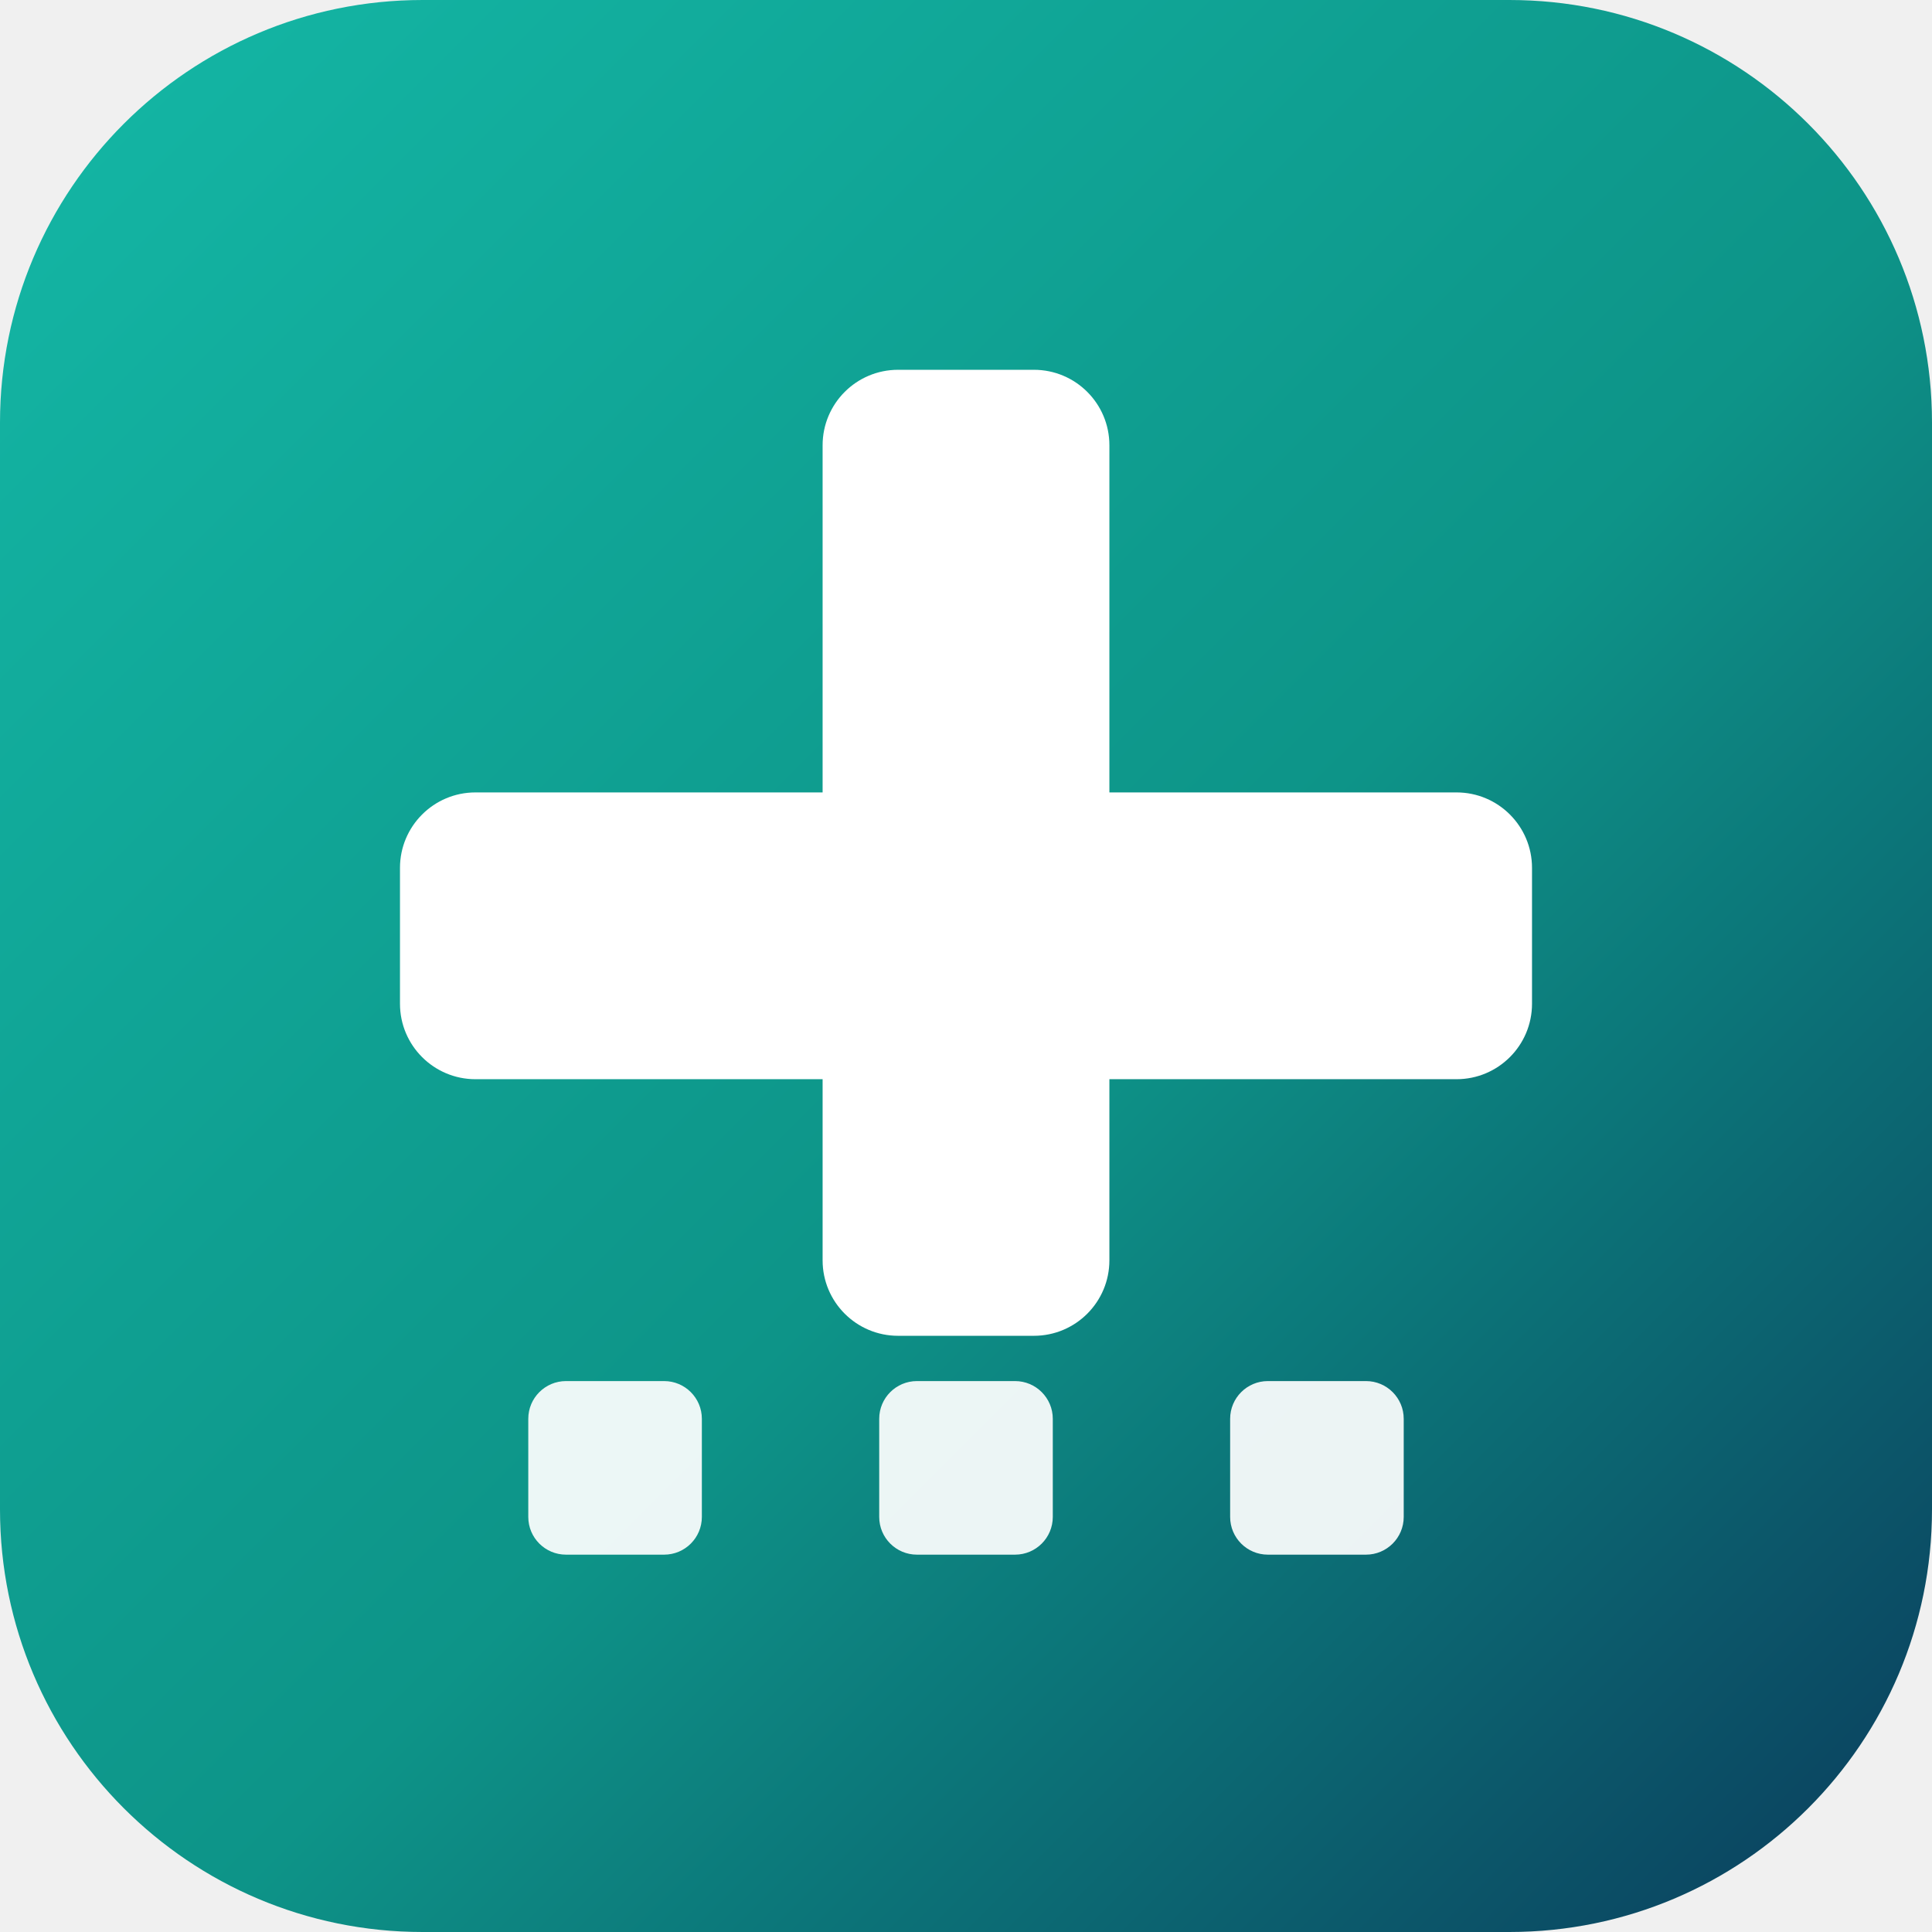
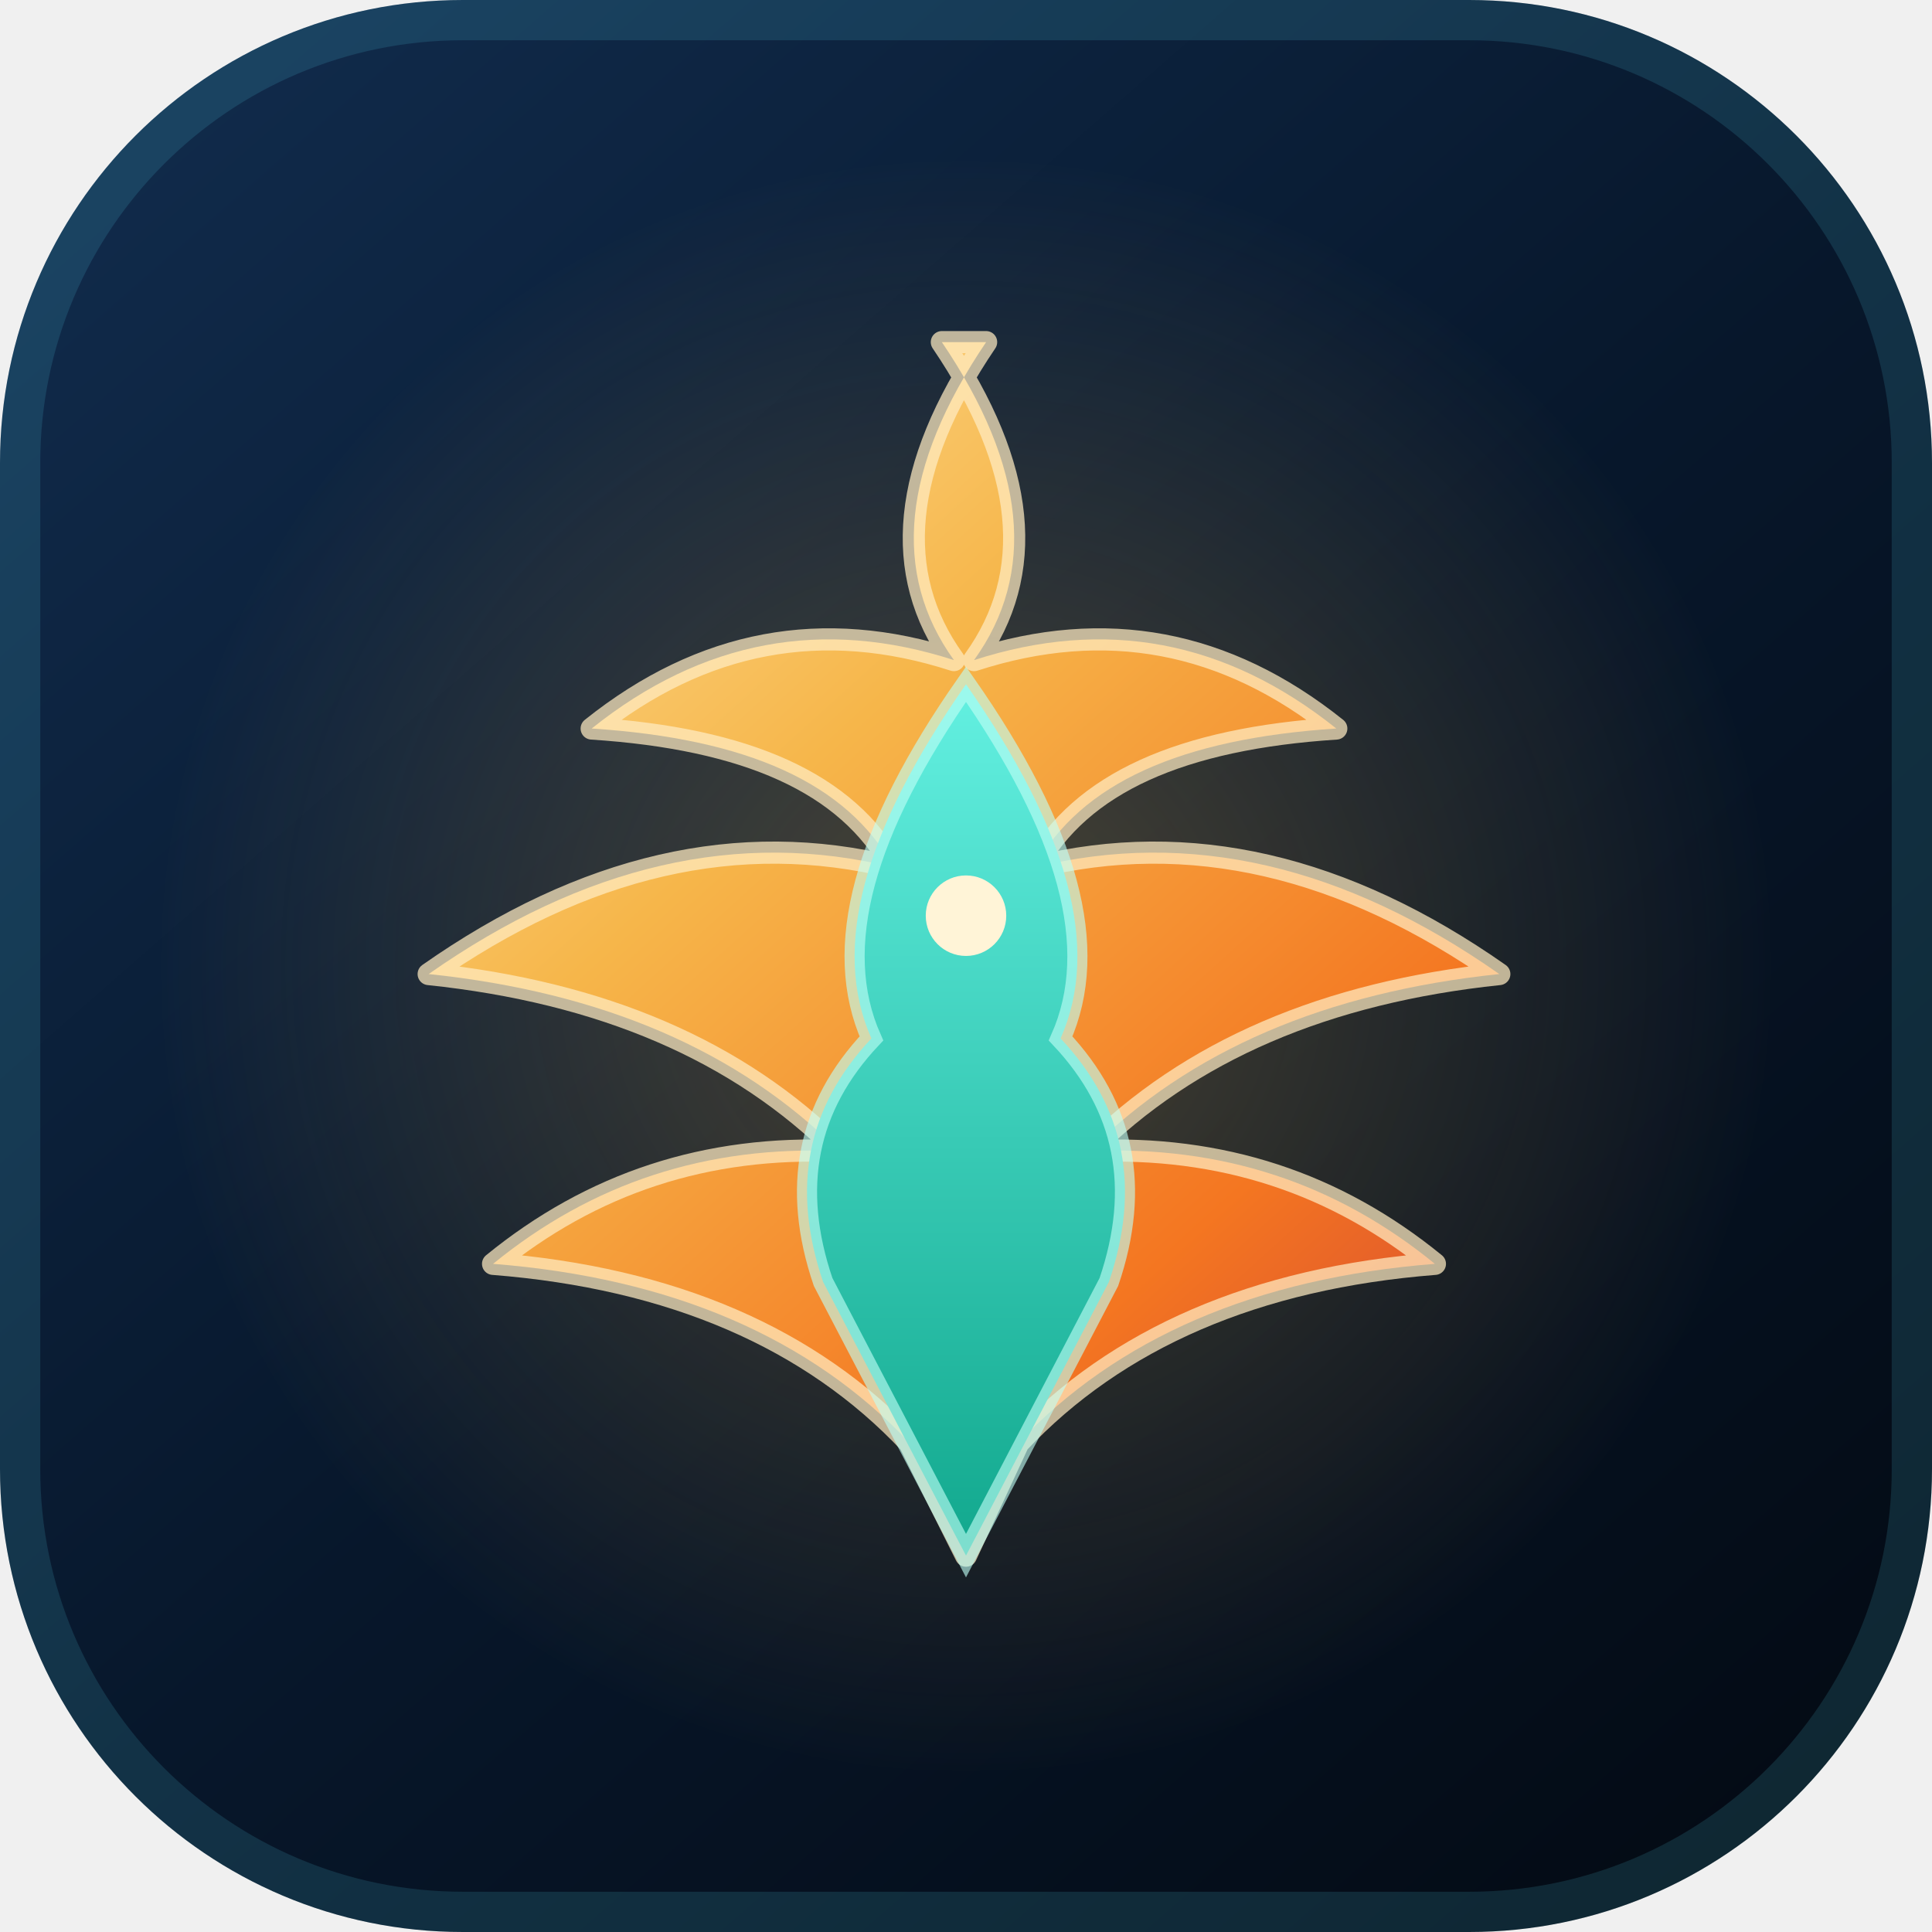
- <svg xmlns="http://www.w3.org/2000/svg" width="512" height="512" viewBox="0 0 512 512" role="img" aria-label="MediStock-Babil">
+ <svg xmlns="http://www.w3.org/2000/svg" width="512" height="512" viewBox="0 0 96 96" role="img" aria-label="MediStock Phoenix">
  <defs>
-     <linearGradient id="g512" x1="0" y1="0" x2="512" y2="512" gradientUnits="userSpaceOnUse">
-       <stop offset="0" stop-color="#14B8A6" />
-       <stop offset="0.55" stop-color="#0D9488" />
-       <stop offset="1" stop-color="#0B3B5C" />
+     <linearGradient id="bg" x1="10" y1="5" x2="86" y2="92" gradientUnits="userSpaceOnUse">
+       <stop stop-color="#102A4A" />
+       <stop offset=".52" stop-color="#07172B" />
+       <stop offset="1" stop-color="#040B15" />
    </linearGradient>
+     <linearGradient id="fire" x1="20" y1="18" x2="76" y2="80" gradientUnits="userSpaceOnUse">
+       <stop stop-color="#FFE4A3" />
+       <stop offset=".34" stop-color="#F6B64A" />
+       <stop offset=".7" stop-color="#F47621" />
+       <stop offset="1" stop-color="#C8323A" />
+     </linearGradient>
+     <linearGradient id="core" x1="48" y1="34" x2="48" y2="79" gradientUnits="userSpaceOnUse">
+       <stop stop-color="#63F0E1" />
+       <stop offset="1" stop-color="#0EA58A" />
+     </linearGradient>
+     <radialGradient id="halo">
+       <stop stop-color="#F6B64A" stop-opacity=".28" />
+       <stop offset="1" stop-color="#F6B64A" stop-opacity="0" />
+     </radialGradient>
  </defs>
-   <rect width="512" height="512" rx="112" fill="url(#g512)" />
-   <g fill="#ffffff">
-     <rect x="218" y="98" width="76" height="256" rx="20" />
-     <rect x="106" y="210" width="300" height="76" rx="20" />
-   </g>
-   <g fill="#ffffff" opacity="0.92">
-     <rect x="140" y="366" width="46" height="46" rx="10" />
-     <rect x="233" y="366" width="46" height="46" rx="10" />
-     <rect x="326" y="366" width="46" height="46" rx="10" />
-   </g>
+   <rect width="96" height="96" rx="23" fill="url(#bg)" />
+   <circle cx="48" cy="48" r="40" fill="url(#halo)" />
+   <path d="M46.8 17c4.2 6.2 4.7 11.5 1.6 15.8 6.5-2.1 12.5-1 18 3.4-7.7.5-12.7 2.7-15 6.9 7.7-1.9 15.4-.1 23.1 5.3-8.6.9-15.4 3.8-20.4 8.8 6.6-.3 12.3 1.6 17.2 5.6-8.9.7-15.8 3.7-20.7 8.9L48 77.3l-2.8-5.6c-4.9-5.2-11.8-8.2-20.7-8.9 4.9-4 10.6-5.9 17.2-5.6-5-5-11.8-7.9-20.4-8.8 7.7-5.4 15.4-7.2 23.1-5.3-2.3-4.2-7.3-6.4-15-6.9 5.5-4.4 11.5-5.5 18-3.4-3.1-4.3-2.6-9.6 1.6-15.8Z" fill="url(#fire)" stroke="#FFECC3" stroke-opacity=".72" stroke-width="1.1" stroke-linejoin="round" />
+   <path d="M48 34c-5.1 7.3-6.7 13.1-4.7 17.6-3.2 3.4-4 7.4-2.4 12.1L48 77.3l7.1-13.6c1.6-4.7.8-8.7-2.4-12.1 2-4.5.4-10.3-4.7-17.6Z" fill="url(#core)" stroke="#BFFFF5" stroke-opacity=".62" />
+   <circle cx="48" cy="45.5" r="2" fill="#FFF4D7" />
+   <rect x="1" y="1" width="94" height="94" rx="22" fill="none" stroke="#62E9FF" stroke-opacity=".13" stroke-width="2" />
</svg>
